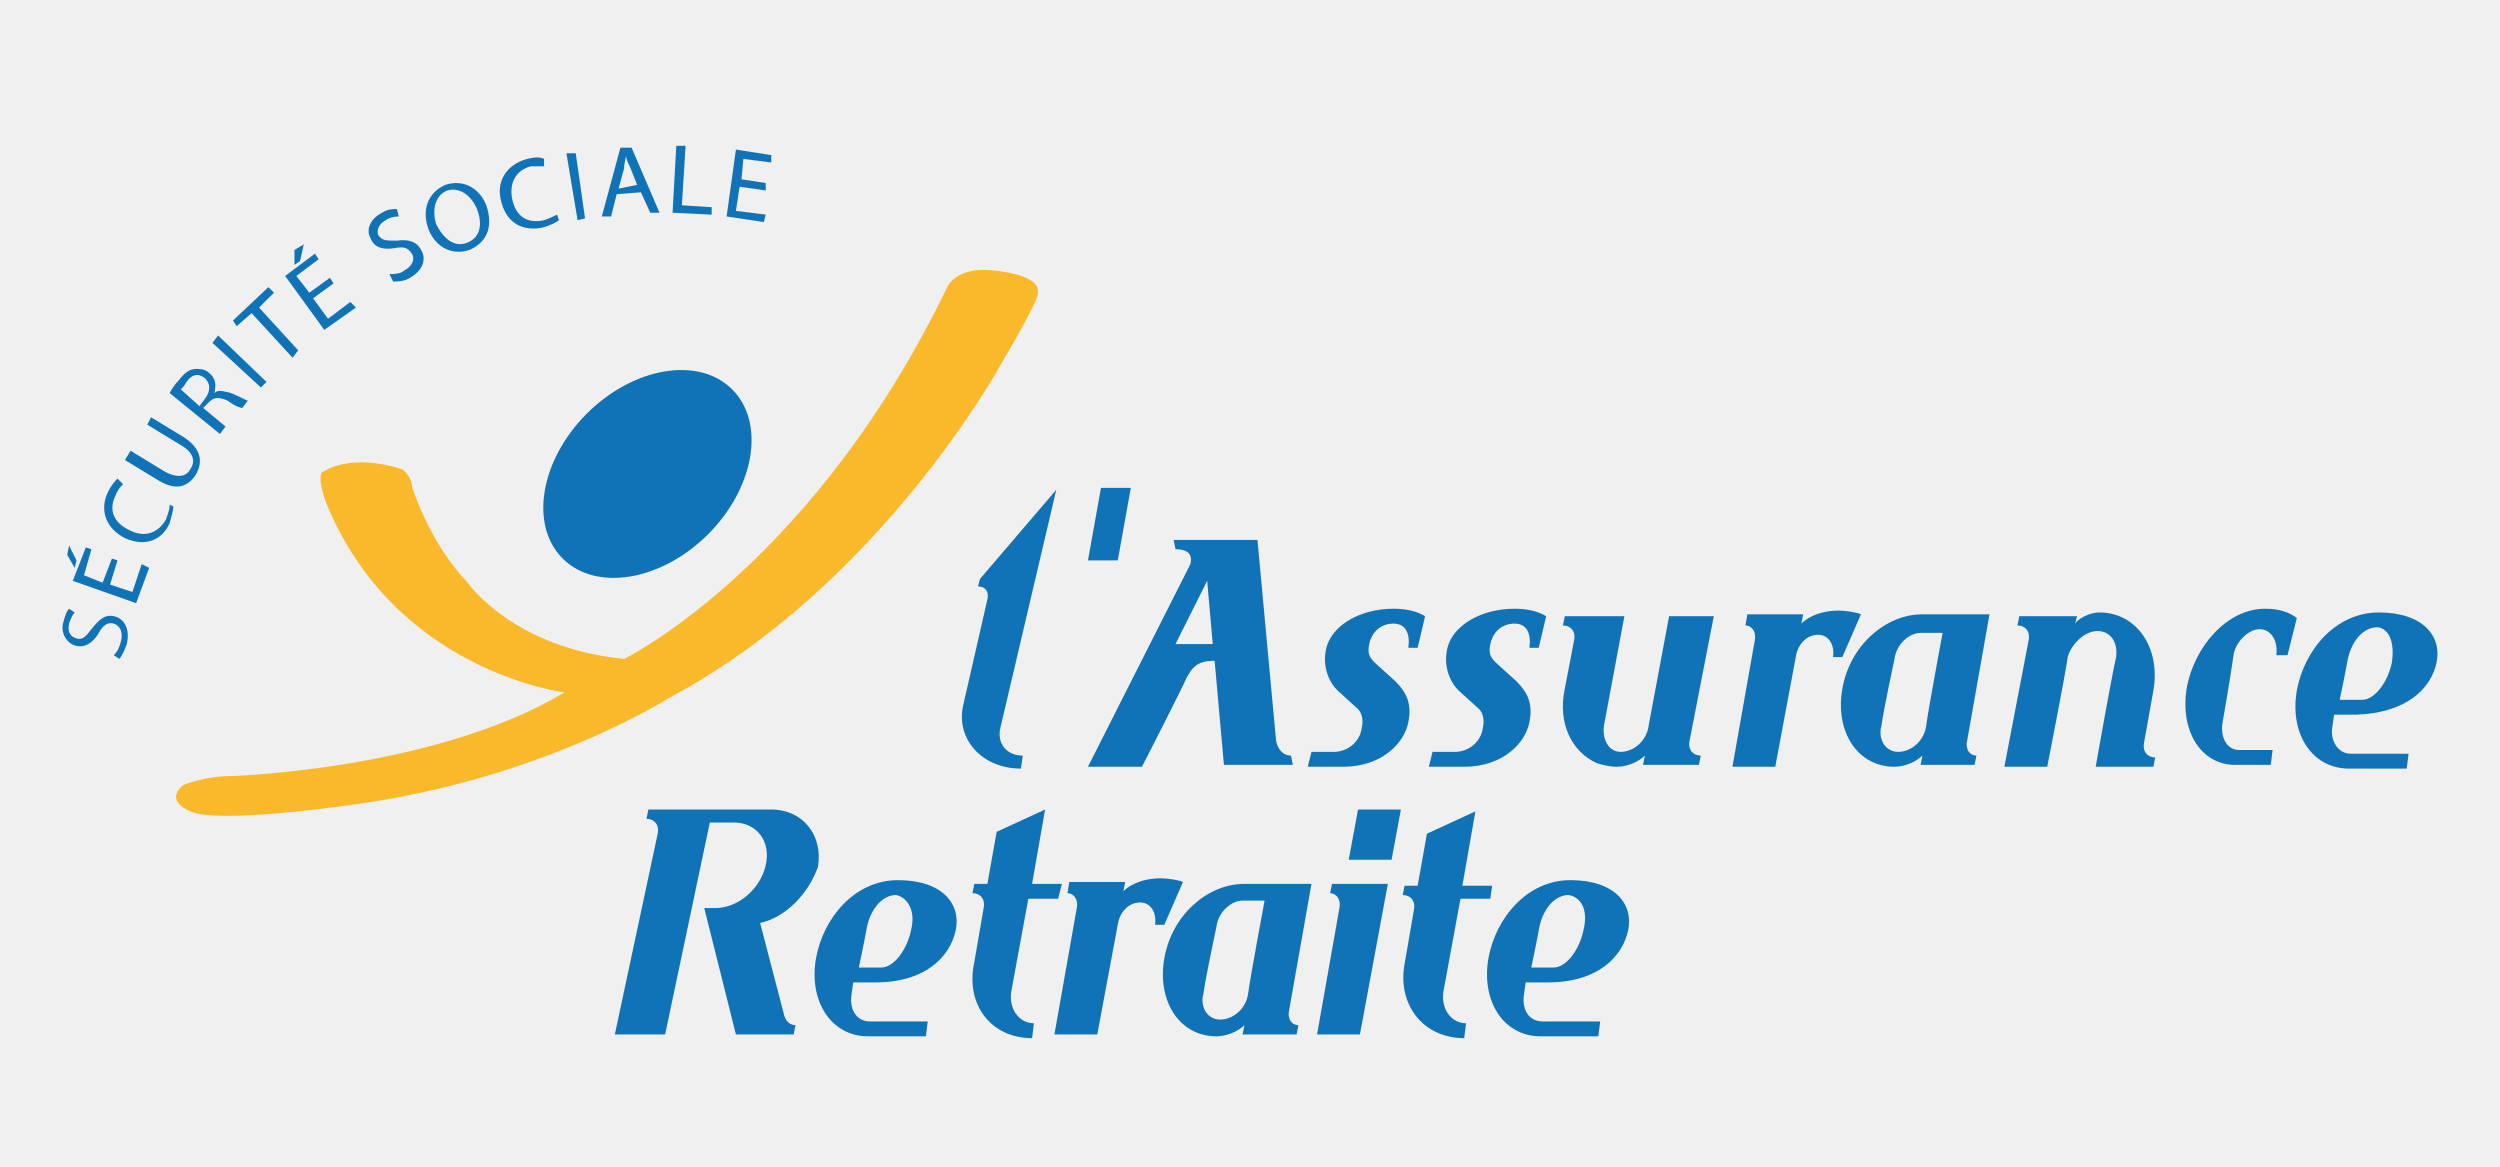
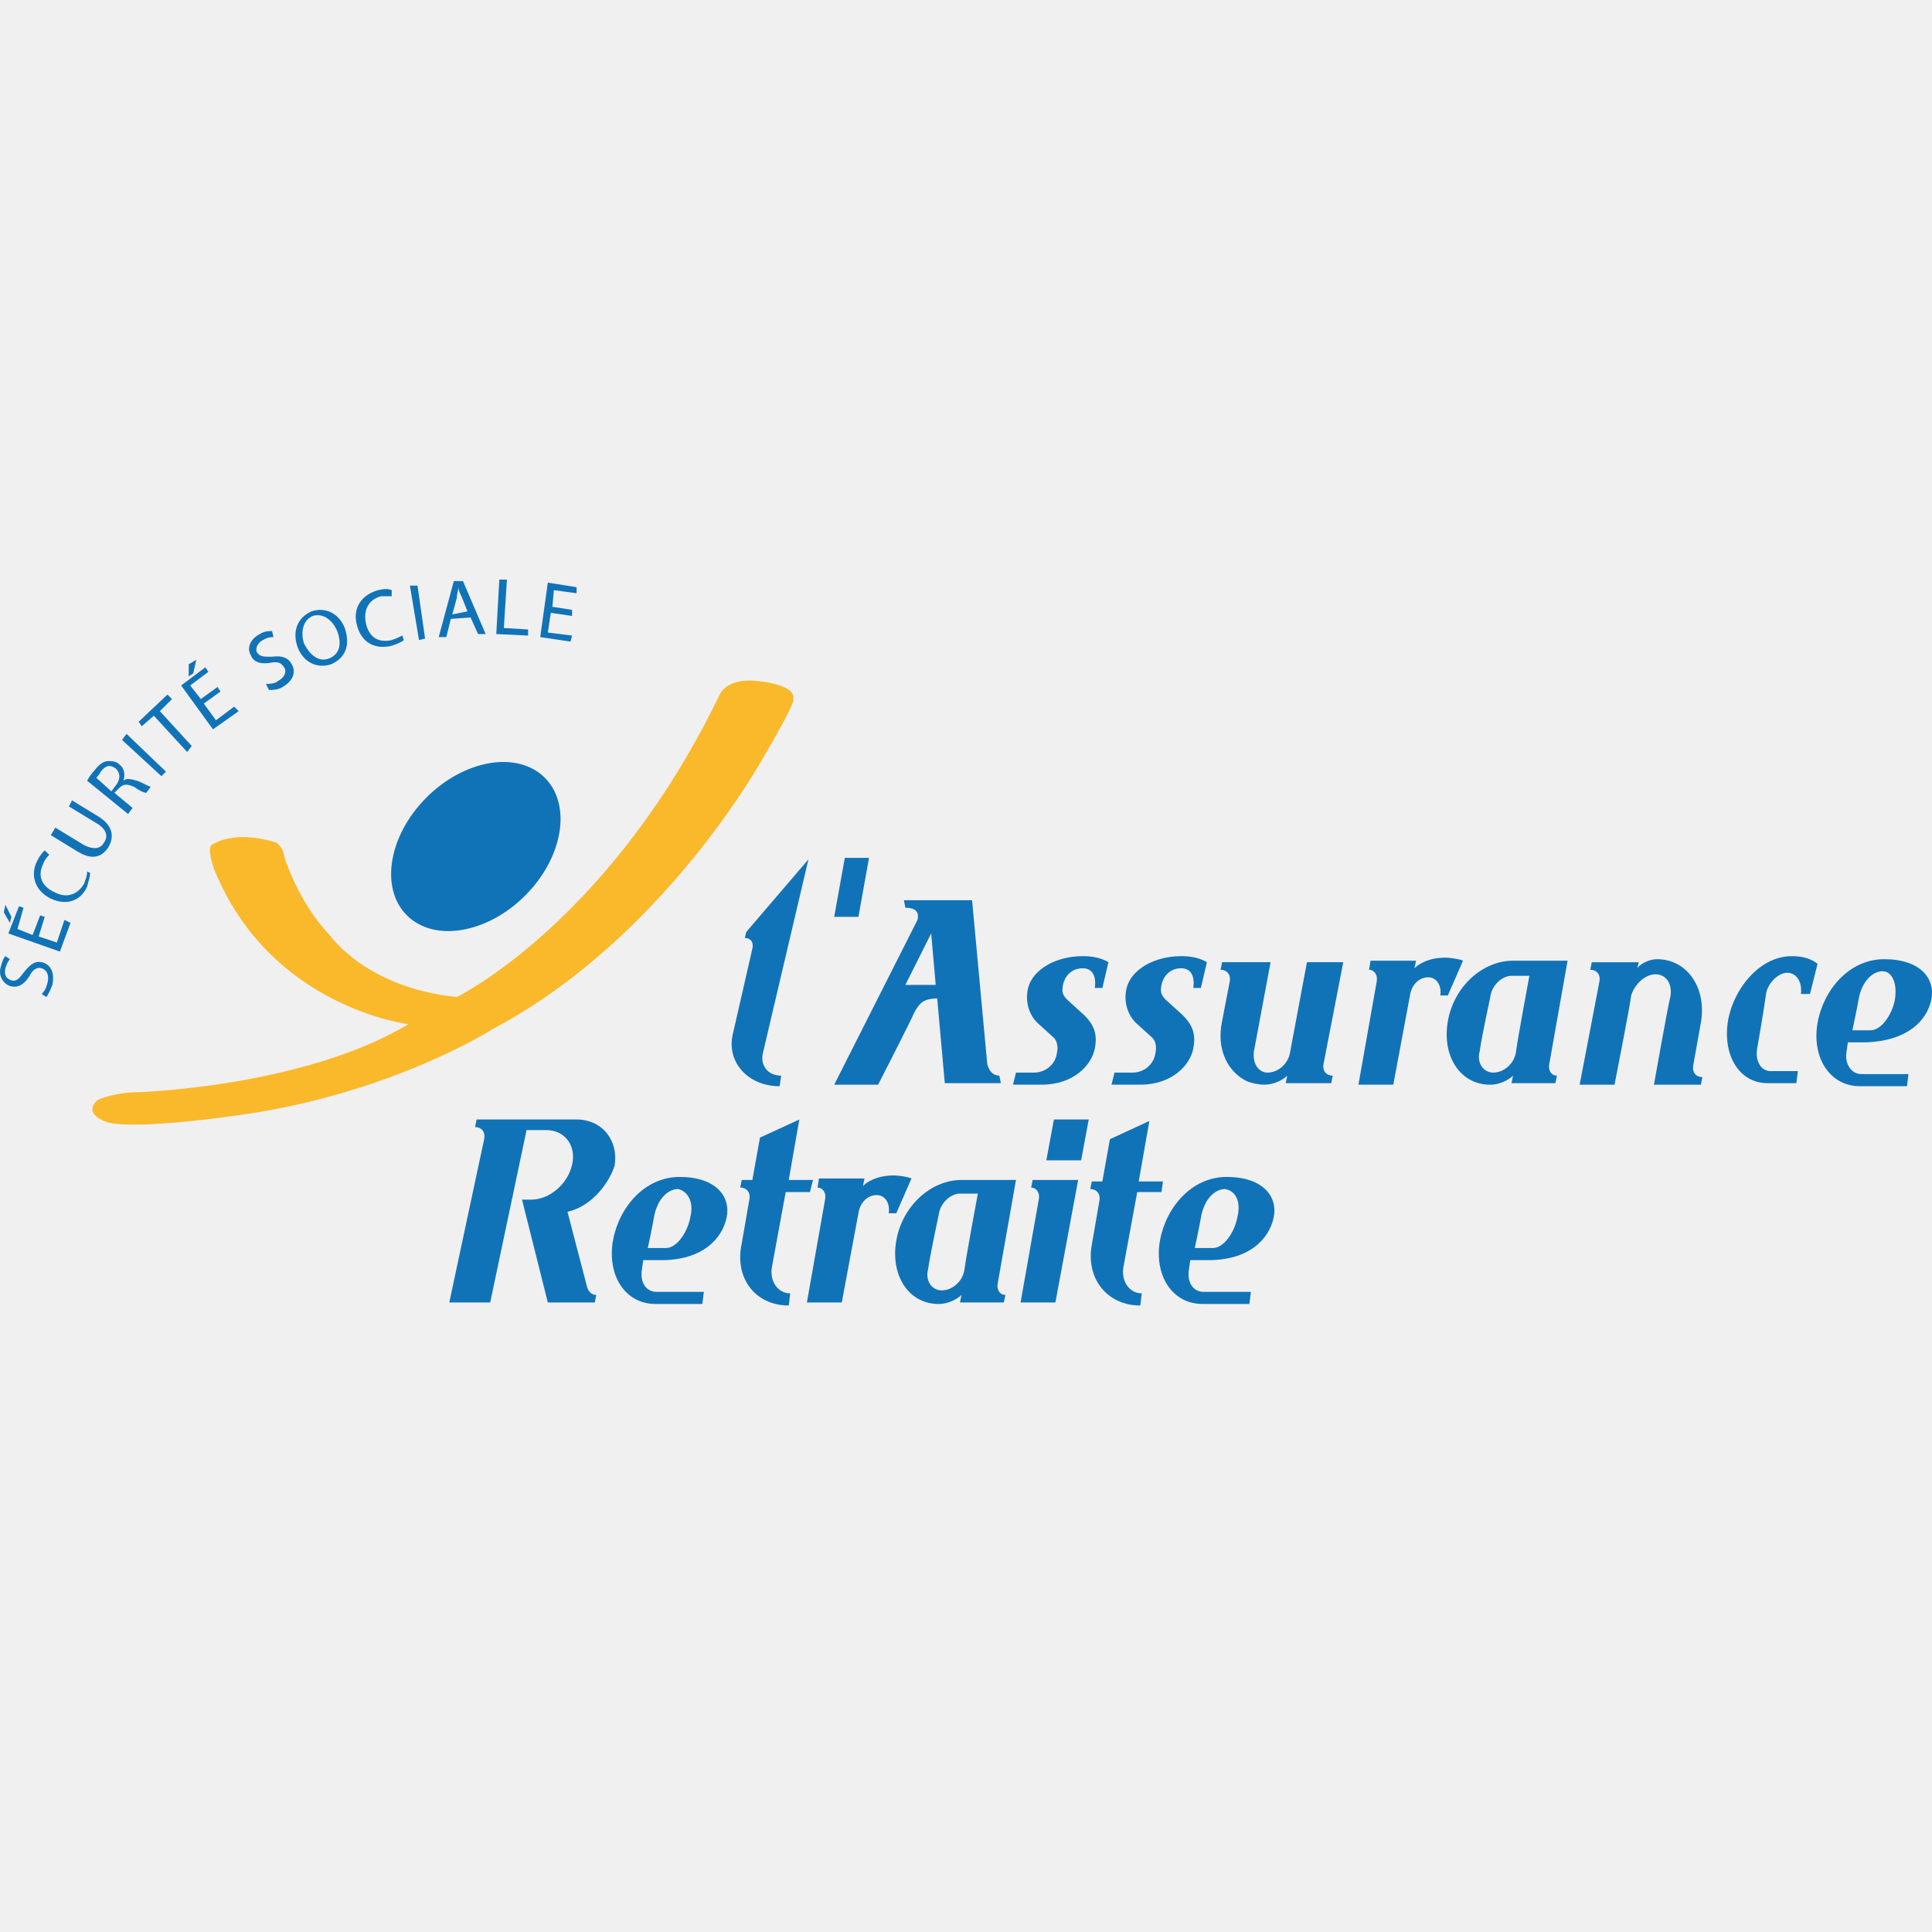
- <svg xmlns="http://www.w3.org/2000/svg" id="carsat" width="120" height="56" viewBox="0 0 120 56" fill="none">
-   <g clip-path="url(#clip0)">
-     <path d="M43.728 44.657C43.549 45.549 42.923 46.441 42.297 46.441H41.224C41.224 46.441 41.492 45.192 41.582 44.657C41.761 43.586 42.386 42.961 43.012 42.961C43.459 43.05 43.996 43.586 43.728 44.657ZM45.873 44.657C46.142 43.407 45.248 42.247 43.102 42.247C41.045 42.247 39.525 44.032 39.168 45.995C38.81 48.047 39.883 49.743 41.671 49.743H44.443L44.532 49.029H41.761C41.135 49.029 40.777 48.494 40.867 47.78L40.956 47.155H42.029C44.443 47.155 45.605 45.906 45.873 44.657Z" fill="#1173B7" />
-     <path d="M50.791 43.14H49.361L48.556 47.512C48.377 48.405 48.914 49.118 49.629 49.118L49.54 49.832C47.573 49.832 46.321 48.226 46.768 46.174L47.215 43.586C47.304 43.14 47.036 42.872 46.678 42.872L46.768 42.426H47.394L47.841 39.927L50.165 38.857L49.54 42.426H50.97L50.791 43.14Z" fill="#1173B7" />
-     <path d="M55.888 44.389H55.441C55.53 43.854 55.262 43.318 54.725 43.318C54.189 43.318 53.742 43.764 53.652 44.389L52.669 49.654H50.612L51.685 43.586C51.775 43.14 51.507 42.872 51.238 42.872L51.328 42.337H54.01L53.92 42.783C54.368 42.337 55.083 42.158 55.709 42.158C56.066 42.158 56.603 42.247 56.782 42.337L55.888 44.389Z" fill="#1173B7" />
-     <path d="M60.716 43.14C60.716 43.14 60 46.977 59.911 47.691C59.822 48.404 59.196 48.94 58.57 48.94C57.944 48.94 57.586 48.315 57.765 47.691C57.855 46.977 58.391 44.478 58.391 44.478C58.48 43.764 59.106 43.229 59.643 43.229H60.716V43.14ZM62.951 42.426H59.732C57.944 42.426 56.245 43.943 55.888 45.995C55.53 48.048 56.603 49.743 58.391 49.743C58.928 49.743 59.464 49.475 59.732 49.208L59.643 49.654H62.236L62.325 49.208C61.967 49.208 61.788 48.851 61.878 48.494L62.951 42.426Z" fill="#1173B7" />
-     <path d="M65.276 49.654H63.219L64.292 43.586C64.382 43.14 64.114 42.872 63.845 42.872L63.935 42.426H66.617L65.276 49.654ZM66.796 41.266H64.739L65.186 38.857H67.243L66.796 41.266Z" fill="#1173B7" />
-     <path d="M71.534 43.14H70.103L69.299 47.512C69.12 48.404 69.656 49.118 70.371 49.118L70.282 49.832C68.315 49.832 67.063 48.226 67.421 46.263L67.868 43.675C67.957 43.229 67.689 42.961 67.332 42.961L67.421 42.515H68.047L68.494 40.017L70.819 38.946L70.193 42.515H71.623L71.534 43.14Z" fill="#1173B7" />
-     <path d="M76.004 44.657C75.826 45.549 75.2 46.441 74.574 46.441H73.501C73.501 46.441 73.769 45.192 73.859 44.657C74.037 43.586 74.663 42.961 75.289 42.961C75.826 43.05 76.272 43.586 76.004 44.657ZM78.15 44.657C78.419 43.407 77.524 42.247 75.379 42.247C73.322 42.247 71.802 44.032 71.445 45.995C71.087 48.047 72.16 49.743 73.948 49.743H76.72L76.809 49.029H74.037C73.412 49.029 73.054 48.494 73.144 47.78L73.233 47.155H74.305C76.72 47.155 77.882 45.906 78.15 44.657Z" fill="#1173B7" />
-     <path d="M36.486 44.3L37.648 48.762C37.738 49.029 37.917 49.208 38.185 49.208L38.095 49.654H35.324L33.804 43.586H34.34C35.413 43.586 36.486 42.694 36.754 41.534C37.023 40.373 36.307 39.481 35.234 39.481H34.072L31.926 49.654H29.512L31.569 40.017C31.658 39.571 31.39 39.303 31.032 39.303L31.122 38.857H37.023C38.542 38.857 39.526 40.106 39.258 41.623C38.811 42.872 37.738 44.032 36.486 44.3Z" fill="#1173B7" />
-     <path d="M50.702 23.508L47.037 27.791L46.947 28.148C47.305 28.148 47.484 28.416 47.394 28.773L46.232 33.859C45.874 35.466 47.126 36.893 49.004 36.893L49.093 36.269C48.288 36.269 47.841 35.644 48.02 34.93L50.702 23.508ZM52.848 23.419L52.222 26.899H53.653L54.279 23.419H52.848Z" fill="#1173B7" />
-     <path d="M68.047 31.093H67.6C67.69 30.468 67.511 29.933 66.885 29.933C66.17 29.933 65.812 30.468 65.723 30.914C65.633 31.361 65.723 31.539 65.991 31.807L66.975 32.699C67.511 33.234 67.779 33.77 67.6 34.662C67.421 35.644 66.349 36.804 64.471 36.804H62.772L62.951 36.09H64.024C64.65 36.09 65.276 35.644 65.365 34.93C65.454 34.573 65.365 34.216 65.186 34.038L64.203 33.145C63.666 32.61 63.487 31.807 63.666 31.093C63.935 30.022 65.276 29.219 66.885 29.219C67.421 29.219 67.958 29.308 68.405 29.576L68.047 31.093Z" fill="#1173B7" />
-     <path d="M73.859 31.093H73.412C73.501 30.468 73.322 29.933 72.697 29.933C71.981 29.933 71.624 30.468 71.534 30.914C71.445 31.361 71.534 31.539 71.803 31.807L72.786 32.699C73.322 33.234 73.591 33.77 73.412 34.662C73.233 35.644 72.16 36.804 70.282 36.804H68.584L68.763 36.09H69.836C70.462 36.09 71.087 35.644 71.177 34.93C71.266 34.573 71.177 34.216 70.998 34.038L70.014 33.145C69.478 32.61 69.299 31.807 69.478 31.093C69.746 30.022 71.087 29.219 72.697 29.219C73.233 29.219 73.77 29.308 74.216 29.576L73.859 31.093Z" fill="#1173B7" />
-     <path d="M81.1 35.554C81.011 36.001 81.279 36.268 81.637 36.268L81.548 36.715H78.865L78.955 36.268C78.687 36.536 78.15 36.804 77.614 36.804C77.256 36.804 76.898 36.715 76.63 36.625C75.468 36.09 74.753 34.751 75.11 33.056L75.557 30.736C75.647 30.29 75.379 30.022 75.021 30.022L75.11 29.576H77.971L76.988 34.841C76.898 35.554 77.256 36.09 77.793 36.09C78.419 36.09 79.044 35.554 79.133 34.841L80.117 29.576H82.263L81.1 35.554Z" fill="#1173B7" />
-     <path d="M88.432 31.539H87.985C88.074 31.004 87.806 30.468 87.27 30.468C86.733 30.468 86.286 30.915 86.197 31.539L85.213 36.804H83.157L84.23 30.736C84.319 30.29 84.051 30.022 83.782 30.022L83.872 29.487H86.554L86.465 29.933C86.912 29.487 87.627 29.308 88.253 29.308C88.611 29.308 89.147 29.398 89.326 29.487L88.432 31.539Z" fill="#1173B7" />
-     <path d="M93.26 30.29C93.26 30.29 92.545 34.127 92.456 34.841C92.366 35.555 91.74 36.09 91.114 36.09C90.489 36.09 90.131 35.466 90.309 34.841C90.399 34.127 90.936 31.629 90.936 31.629C91.025 30.915 91.65 30.379 92.188 30.379H93.26V30.29ZM95.496 29.487H92.276C90.489 29.487 88.79 31.004 88.432 33.056C88.074 35.109 89.147 36.804 90.936 36.804C91.472 36.804 92.008 36.536 92.276 36.269L92.188 36.715H94.78L94.87 36.269C94.512 36.269 94.333 35.912 94.423 35.555L95.496 29.487Z" fill="#1173B7" />
-     <path d="M103.363 36.804H100.592C100.592 36.804 101.396 32.253 101.575 31.539C101.665 30.825 101.307 30.29 100.681 30.29C100.055 30.29 99.43 30.915 99.25 31.539C99.161 32.253 98.267 36.804 98.267 36.804H96.21L97.373 30.736C97.463 30.29 97.194 30.022 96.837 30.022L96.926 29.576H99.698L99.608 29.933C99.698 29.755 100.234 29.398 100.77 29.398C102.559 29.398 103.721 31.093 103.363 33.145L102.916 35.644C102.827 36.09 103.095 36.358 103.452 36.358L103.363 36.804Z" fill="#1173B7" />
-     <path d="M109.801 31.45H109.264C109.354 30.736 108.996 30.201 108.46 30.201C107.923 30.201 107.297 30.825 107.209 31.45C107.119 32.164 106.672 34.752 106.672 34.752C106.582 35.465 106.94 36.001 107.477 36.001H109.086L108.996 36.715H107.297C105.599 36.715 104.615 35.019 104.973 32.967C105.33 31.093 106.851 29.219 108.728 29.219C109.444 29.219 109.89 29.398 110.248 29.665L109.801 31.45Z" fill="#1173B7" />
-     <path d="M116.954 31.807C117.222 30.558 116.328 29.398 114.182 29.398C112.126 29.398 110.606 31.182 110.248 33.145C109.891 35.198 110.963 36.893 112.751 36.893H115.523L115.612 36.179H112.841C112.215 36.179 111.858 35.555 111.946 34.93L112.036 34.305H113.109C115.523 34.216 116.685 33.056 116.954 31.807ZM114.808 31.807C114.629 32.699 114.003 33.592 113.377 33.592H112.304C112.304 33.592 112.572 32.342 112.662 31.807C112.841 30.736 113.467 30.111 114.093 30.111C114.539 30.111 114.987 30.647 114.808 31.807Z" fill="#1173B7" />
-     <path d="M56.424 26.364C57.139 26.364 57.229 26.721 57.139 27.078C56.961 27.434 52.222 36.804 52.222 36.804H54.815C54.815 36.804 56.782 32.967 56.961 32.521C57.229 32.075 57.407 31.718 58.302 31.718L58.749 36.715H62.057L61.967 36.269C61.61 36.269 61.342 36.001 61.252 35.555L60.358 25.917H56.335L56.424 26.364ZM56.424 30.915L57.944 27.881L58.212 30.915H56.424Z" fill="#1173B7" />
-     <path d="M27.098 33.235C27.098 33.235 18.962 32.253 15.654 24.133C15.654 24.133 15.117 22.705 15.565 22.616C15.565 22.616 16.816 21.724 19.32 22.527C19.32 22.527 19.767 22.884 19.767 23.33C19.767 23.33 20.571 26.007 22.449 27.97C22.449 27.97 24.595 31.093 29.959 31.629C29.959 31.629 38.542 27.435 44.98 14.763L45.516 13.693C45.516 13.693 45.964 12.8 47.662 12.979C47.662 12.979 49.987 13.157 49.808 14.05C49.808 14.05 50.076 14.05 48.02 17.53C48.02 17.53 42.208 28.148 32.105 33.503C32.105 33.503 26.115 37.34 17.174 38.589C17.174 38.589 11.273 39.481 9.395 39.035C9.395 39.035 7.786 38.589 8.77 37.697C8.77 37.697 9.753 37.251 11.094 37.251C11.005 37.251 20.84 36.983 27.098 33.235Z" fill="#F9B92B" />
-     <path d="M35.145 18.69C36.754 20.296 36.218 23.419 33.983 25.65C31.747 27.881 28.618 28.417 27.009 26.81C25.399 25.204 25.936 22.081 28.171 19.85C30.406 17.619 33.535 17.084 35.145 18.69Z" fill="#1173B7" />
-     <path d="M5.461 31.45C5.64 31.272 5.729 31.093 5.819 30.736C5.908 30.29 5.729 30.022 5.461 29.933C5.193 29.844 4.925 30.022 4.746 30.379C4.478 30.826 4.12 31.093 3.673 31.004C3.226 30.915 2.868 30.379 3.047 29.844C3.136 29.487 3.226 29.309 3.315 29.219L3.583 29.398C3.494 29.487 3.405 29.666 3.315 29.933C3.226 30.379 3.405 30.558 3.673 30.647C3.941 30.736 4.12 30.558 4.388 30.201C4.746 29.755 5.014 29.487 5.461 29.576C5.908 29.666 6.266 30.112 6.087 30.915C5.998 31.182 5.819 31.539 5.729 31.629L5.461 31.45Z" fill="#1173B7" />
-     <path d="M5.64 26.899L5.282 28.059L6.355 28.416L6.802 27.078L7.16 27.256L6.534 28.952L3.494 27.881L4.12 26.275L4.388 26.364L4.031 27.613L4.925 27.97L5.372 26.81L5.64 26.899Z" fill="#1173B7" />
-     <path d="M3.315 26.185L3.673 26.899L3.583 27.256L3.226 26.632L3.315 26.185Z" fill="#1173B7" />
-     <path d="M8.322 24.311C8.322 24.49 8.232 24.758 8.143 25.115C7.785 25.918 6.981 26.275 5.997 25.828C5.103 25.382 4.745 24.49 5.192 23.598C5.371 23.241 5.55 23.062 5.639 22.973L5.908 23.241C5.818 23.33 5.639 23.508 5.55 23.776C5.192 24.49 5.461 25.115 6.265 25.472C6.981 25.828 7.606 25.561 7.964 24.936C8.054 24.669 8.143 24.49 8.143 24.222L8.322 24.311Z" fill="#1173B7" />
-     <path d="M6.266 21.634L7.875 22.616C8.501 22.973 8.948 22.884 9.127 22.527C9.395 22.17 9.306 21.724 8.68 21.367L7.07 20.385L7.249 20.028L8.859 21.01C9.663 21.545 9.753 22.17 9.395 22.794C9.037 23.33 8.501 23.598 7.607 23.062L5.997 22.081L6.266 21.634Z" fill="#1173B7" />
-     <path d="M8.143 18.868C8.232 18.69 8.411 18.422 8.59 18.244C8.858 17.887 9.126 17.708 9.395 17.708C9.573 17.708 9.842 17.708 10.021 17.887C10.378 18.154 10.378 18.511 10.289 18.868C10.468 18.69 10.736 18.779 11.093 18.868C11.54 19.047 11.809 19.225 11.898 19.225L11.63 19.582C11.54 19.582 11.272 19.493 10.915 19.225C10.468 19.047 10.289 19.047 10.021 19.314L9.752 19.582L10.825 20.474L10.557 20.831L8.143 18.868ZM9.573 19.493L9.842 19.136C10.11 18.779 10.11 18.422 9.842 18.154C9.484 17.887 9.216 17.976 8.948 18.333C8.858 18.511 8.769 18.601 8.679 18.69L9.573 19.493Z" fill="#1173B7" />
-     <path d="M10.468 16.102L12.793 18.333L12.524 18.601L10.2 16.459L10.468 16.102Z" fill="#1173B7" />
-     <path d="M12.077 15.031L11.362 15.656L11.183 15.388L12.882 13.782L13.15 14.049L12.435 14.763L14.312 16.816L14.044 17.173L12.077 15.031Z" fill="#1173B7" />
-     <path d="M16.012 13.603L15.028 14.317L15.743 15.299L16.816 14.495L17.084 14.763L15.565 15.834L13.687 13.246L15.117 12.175L15.296 12.443L14.223 13.246L14.849 14.049L15.833 13.335L16.012 13.603Z" fill="#1173B7" />
-     <path d="M14.581 11.729L14.402 12.533L14.134 12.711V11.997L14.581 11.729Z" fill="#1173B7" />
-     <path d="M18.693 13.157C18.872 13.157 19.23 13.157 19.409 12.979C19.766 12.8 19.945 12.443 19.766 12.175C19.587 11.908 19.409 11.819 18.962 11.908C18.425 11.997 17.978 11.908 17.799 11.462C17.531 11.015 17.799 10.48 18.336 10.212C18.604 10.034 18.872 10.034 19.051 10.034L19.14 10.391C19.051 10.391 18.783 10.391 18.515 10.569C18.157 10.748 18.068 11.105 18.157 11.283C18.336 11.551 18.515 11.551 19.051 11.551C19.677 11.462 20.035 11.64 20.213 11.997C20.482 12.443 20.303 12.979 19.677 13.335C19.409 13.514 19.051 13.514 18.872 13.514L18.693 13.157Z" fill="#1173B7" />
-     <path d="M22.538 11.997C21.734 12.265 20.929 11.908 20.572 11.016C20.214 10.034 20.572 9.231 21.376 8.874C22.181 8.606 22.985 8.963 23.343 9.856C23.701 10.926 23.343 11.64 22.538 11.997ZM22.449 11.64C23.075 11.373 23.164 10.748 22.896 10.034C22.628 9.409 22.091 8.963 21.466 9.142C20.84 9.409 20.75 10.123 20.929 10.748C21.287 11.462 21.823 11.908 22.449 11.64Z" fill="#1173B7" />
-     <path d="M26.829 10.569C26.74 10.659 26.382 10.837 26.025 10.926C25.131 11.105 24.326 10.748 24.058 9.677C23.79 8.695 24.326 7.892 25.309 7.625C25.667 7.535 25.935 7.535 26.114 7.625V7.981C25.935 7.981 25.756 7.981 25.488 7.981C24.773 8.16 24.415 8.785 24.594 9.588C24.773 10.391 25.309 10.748 26.114 10.569C26.382 10.48 26.561 10.391 26.74 10.302L26.829 10.569Z" fill="#1173B7" />
-     <path d="M27.635 7.357L28.082 10.48L27.724 10.569L27.188 7.357H27.635Z" fill="#1173B7" />
-     <path d="M29.601 9.32L29.333 10.391H28.886L29.78 7.089H30.317L31.658 10.212H31.211L30.764 9.231L29.601 9.32ZM30.585 8.874L30.227 7.981C30.138 7.803 30.048 7.625 30.048 7.446C30.048 7.625 29.959 7.803 29.959 8.071L29.691 9.052L30.585 8.874Z" fill="#1173B7" />
-     <path d="M32.462 7H32.909L32.73 9.855L34.161 9.945V10.302L32.283 10.212L32.462 7Z" fill="#1173B7" />
-     <path d="M36.754 9.142L35.502 8.963L35.324 10.123L36.754 10.302L36.665 10.659L34.877 10.391L35.324 7.179L37.022 7.446V7.803L35.681 7.625L35.592 8.606L36.754 8.785V9.142Z" fill="#1173B7" />
+ <svg xmlns="http://www.w3.org/2000/svg" id="carsat" width="40" height="40" viewBox="0 0 40 40" fill="none">
+   <g clip-path="url(#clip0_1422_17305)">
+     <path d="M14.29 25.213C14.228 25.526 14.008 25.839 13.789 25.839H13.412C13.412 25.839 13.506 25.401 13.538 25.213C13.6 24.837 13.82 24.618 14.04 24.618C14.196 24.649 14.385 24.837 14.29 25.213ZM15.043 25.213C15.137 24.774 14.824 24.367 14.071 24.367C13.349 24.367 12.816 24.994 12.691 25.683C12.565 26.403 12.941 26.997 13.569 26.997H14.541L14.573 26.747H13.6C13.381 26.747 13.255 26.559 13.287 26.309L13.318 26.09H13.694C14.541 26.09 14.949 25.651 15.043 25.213Z" fill="#1173B7" />
+     <path d="M16.769 24.681H16.267L15.985 26.215C15.922 26.528 16.11 26.778 16.361 26.778L16.33 27.029C15.64 27.029 15.2 26.465 15.357 25.745L15.514 24.837C15.546 24.681 15.451 24.587 15.326 24.587L15.357 24.43H15.577L15.734 23.553L16.549 23.178L16.33 24.43H16.832L16.769 24.681Z" fill="#1173B7" />
+     <path d="M18.557 25.119H18.4C18.431 24.931 18.337 24.743 18.149 24.743C17.961 24.743 17.804 24.9 17.773 25.119L17.428 26.966H16.706L17.082 24.837C17.114 24.681 17.02 24.587 16.926 24.587L16.957 24.399H17.898L17.867 24.555C18.024 24.399 18.275 24.336 18.494 24.336C18.62 24.336 18.808 24.367 18.871 24.399L18.557 25.119Z" fill="#1173B7" />
+     <path d="M20.251 24.681C20.251 24.681 20 26.027 19.969 26.277C19.937 26.528 19.718 26.716 19.498 26.716C19.279 26.716 19.153 26.497 19.216 26.277C19.247 26.027 19.435 25.15 19.435 25.15C19.467 24.9 19.686 24.712 19.875 24.712H20.251V24.681ZM21.035 24.43H19.906C19.279 24.43 18.683 24.962 18.557 25.683C18.431 26.403 18.808 26.998 19.435 26.998C19.624 26.998 19.812 26.904 19.906 26.81L19.875 26.966H20.784L20.816 26.81C20.69 26.81 20.628 26.684 20.659 26.559L21.035 24.43Z" fill="#1173B7" />
+     <path d="M21.851 26.966H21.13L21.506 24.837C21.538 24.681 21.443 24.587 21.349 24.587L21.381 24.43H22.322L21.851 26.966ZM22.384 24.023H21.663L21.82 23.178H22.541L22.384 24.023Z" fill="#1173B7" />
+     <path d="M24.047 24.681H23.545L23.263 26.215C23.2 26.528 23.388 26.778 23.639 26.778L23.608 27.029C22.918 27.029 22.478 26.465 22.604 25.776L22.761 24.868C22.792 24.712 22.698 24.618 22.573 24.618L22.604 24.461H22.823L22.98 23.585L23.796 23.209L23.576 24.461H24.078L24.047 24.681Z" fill="#1173B7" />
+     <path d="M25.616 25.213C25.553 25.526 25.333 25.839 25.114 25.839H24.737C24.737 25.839 24.831 25.401 24.863 25.213C24.925 24.837 25.145 24.618 25.365 24.618C25.553 24.649 25.71 24.837 25.616 25.213ZM26.369 25.213C26.463 24.774 26.149 24.367 25.396 24.367C24.674 24.367 24.141 24.994 24.016 25.683C23.89 26.403 24.267 26.997 24.894 26.997H25.867L25.898 26.747H24.925C24.706 26.747 24.58 26.559 24.612 26.309L24.643 26.09H25.02C25.867 26.09 26.274 25.651 26.369 25.213Z" fill="#1173B7" />
+     <path d="M11.749 25.088L12.157 26.653C12.189 26.747 12.251 26.81 12.345 26.81L12.314 26.966H11.342L10.808 24.837H10.996C11.373 24.837 11.749 24.524 11.844 24.117C11.938 23.71 11.687 23.397 11.31 23.397H10.902L10.149 26.966H9.302L10.024 23.585C10.055 23.428 9.961 23.334 9.836 23.334L9.867 23.178H11.938C12.471 23.178 12.816 23.616 12.722 24.148C12.565 24.587 12.189 24.994 11.749 25.088Z" fill="#1173B7" />
+     <path d="M16.738 17.792L15.451 19.295L15.42 19.42C15.546 19.42 15.608 19.514 15.577 19.64L15.169 21.424C15.044 21.988 15.483 22.489 16.142 22.489L16.173 22.27C15.891 22.27 15.734 22.05 15.796 21.8L16.738 17.792ZM17.491 17.761L17.271 18.982H17.773L17.992 17.761H17.491Z" fill="#1173B7" />
+     <path d="M22.824 20.454H22.667C22.698 20.235 22.635 20.047 22.416 20.047C22.165 20.047 22.039 20.235 22.008 20.391C21.977 20.548 22.008 20.61 22.102 20.704L22.447 21.017C22.635 21.205 22.73 21.393 22.667 21.706C22.604 22.05 22.227 22.457 21.569 22.457H20.973L21.035 22.207H21.412C21.631 22.207 21.851 22.05 21.882 21.8C21.914 21.675 21.882 21.549 21.82 21.487L21.475 21.174C21.286 20.986 21.224 20.704 21.286 20.454C21.381 20.078 21.851 19.796 22.416 19.796C22.604 19.796 22.792 19.827 22.949 19.921L22.824 20.454Z" fill="#1173B7" />
+     <path d="M24.863 20.454H24.706C24.737 20.235 24.674 20.047 24.455 20.047C24.204 20.047 24.079 20.235 24.047 20.391C24.016 20.548 24.047 20.61 24.141 20.704L24.486 21.017C24.674 21.205 24.769 21.393 24.706 21.706C24.643 22.05 24.267 22.457 23.608 22.457H23.012L23.075 22.207H23.451C23.671 22.207 23.89 22.05 23.922 21.8C23.953 21.675 23.922 21.549 23.859 21.487L23.514 21.174C23.326 20.986 23.263 20.704 23.326 20.454C23.42 20.078 23.89 19.796 24.455 19.796C24.643 19.796 24.831 19.827 24.988 19.921L24.863 20.454Z" fill="#1173B7" />
+     <path d="M27.404 22.019C27.372 22.176 27.466 22.27 27.592 22.27L27.561 22.426H26.619L26.651 22.27C26.557 22.364 26.369 22.457 26.18 22.457C26.055 22.457 25.929 22.426 25.835 22.395C25.427 22.207 25.176 21.737 25.302 21.142L25.459 20.328C25.49 20.172 25.396 20.078 25.27 20.078L25.302 19.921H26.306L25.961 21.769C25.929 22.019 26.055 22.207 26.243 22.207C26.463 22.207 26.682 22.019 26.713 21.769L27.059 19.921H27.811L27.404 22.019Z" fill="#1173B7" />
+     <path d="M29.976 20.61H29.819C29.851 20.422 29.756 20.234 29.568 20.234C29.38 20.234 29.223 20.391 29.192 20.61L28.847 22.457H28.125L28.502 20.328C28.533 20.172 28.439 20.078 28.345 20.078L28.376 19.89H29.317L29.286 20.047C29.443 19.89 29.694 19.827 29.913 19.827C30.039 19.827 30.227 19.859 30.29 19.89L29.976 20.61Z" fill="#1173B7" />
+     <path d="M31.67 20.172C31.67 20.172 31.419 21.518 31.388 21.769C31.357 22.019 31.137 22.207 30.917 22.207C30.698 22.207 30.572 21.988 30.635 21.769C30.666 21.518 30.855 20.642 30.855 20.642C30.886 20.391 31.105 20.203 31.294 20.203H31.67V20.172ZM32.455 19.89H31.325C30.698 19.89 30.102 20.422 29.976 21.143C29.851 21.863 30.227 22.458 30.855 22.458C31.043 22.458 31.231 22.364 31.325 22.27L31.294 22.426H32.203L32.235 22.27C32.109 22.27 32.047 22.145 32.078 22.019L32.455 19.89Z" fill="#1173B7" />
+     <path d="M35.215 22.458H34.243C34.243 22.458 34.525 20.861 34.588 20.61C34.619 20.36 34.493 20.172 34.274 20.172C34.054 20.172 33.835 20.391 33.772 20.61C33.741 20.861 33.427 22.458 33.427 22.458H32.705L33.113 20.328C33.145 20.172 33.05 20.078 32.925 20.078L32.956 19.922H33.929L33.898 20.047C33.929 19.984 34.117 19.859 34.305 19.859C34.933 19.859 35.34 20.454 35.215 21.174L35.058 22.051C35.027 22.207 35.121 22.301 35.246 22.301L35.215 22.458Z" fill="#1173B7" />
+     <path d="M37.474 20.579H37.286C37.317 20.328 37.192 20.14 37.003 20.14C36.815 20.14 36.596 20.36 36.564 20.579C36.533 20.829 36.376 21.737 36.376 21.737C36.345 21.988 36.47 22.176 36.658 22.176H37.223L37.192 22.426H36.596C35.999 22.426 35.654 21.831 35.78 21.111C35.905 20.454 36.439 19.796 37.097 19.796C37.349 19.796 37.505 19.859 37.631 19.953L37.474 20.579Z" fill="#1173B7" />
+     <path d="M39.984 20.704C40.078 20.266 39.764 19.859 39.011 19.859C38.29 19.859 37.756 20.485 37.631 21.174C37.505 21.894 37.882 22.489 38.509 22.489H39.482L39.513 22.238H38.541C38.321 22.238 38.196 22.019 38.227 21.8L38.258 21.581H38.635C39.482 21.55 39.889 21.143 39.984 20.704ZM39.231 20.704C39.168 21.017 38.948 21.331 38.729 21.331H38.352C38.352 21.331 38.446 20.892 38.478 20.704C38.541 20.328 38.76 20.109 38.98 20.109C39.137 20.109 39.294 20.297 39.231 20.704Z" fill="#1173B7" />
+     <path d="M18.745 18.794C18.996 18.794 19.027 18.919 18.996 19.045C18.933 19.17 17.271 22.458 17.271 22.458H18.18C18.18 22.458 18.871 21.111 18.933 20.955C19.027 20.798 19.09 20.673 19.404 20.673L19.561 22.426H20.722L20.69 22.27C20.565 22.27 20.471 22.176 20.439 22.019L20.126 18.638H18.714L18.745 18.794ZM18.745 20.391L19.279 19.326L19.373 20.391H18.745Z" fill="#1173B7" />
+     <path d="M8.455 21.205C8.455 21.205 5.601 20.861 4.44 18.012C4.44 18.012 4.252 17.511 4.409 17.479C4.409 17.479 4.848 17.166 5.726 17.448C5.726 17.448 5.883 17.573 5.883 17.73C5.883 17.73 6.165 18.669 6.824 19.358C6.824 19.358 7.577 20.454 9.459 20.642C9.459 20.642 12.471 19.17 14.73 14.724L14.918 14.348C14.918 14.348 15.075 14.035 15.671 14.098C15.671 14.098 16.486 14.161 16.424 14.474C16.424 14.474 16.518 14.474 15.796 15.695C15.796 15.695 13.757 19.421 10.212 21.299C10.212 21.299 8.11 22.646 4.973 23.084C4.973 23.084 2.903 23.397 2.244 23.241C2.244 23.241 1.679 23.084 2.024 22.771C2.024 22.771 2.369 22.614 2.84 22.614C2.809 22.614 6.259 22.52 8.455 21.205Z" fill="#F9B92B" />
+     <path d="M11.279 16.102C11.844 16.665 11.655 17.761 10.871 18.544C10.087 19.327 8.989 19.515 8.424 18.951C7.859 18.387 8.048 17.291 8.832 16.509C9.616 15.726 10.714 15.538 11.279 16.102Z" fill="#1173B7" />
+     <path d="M0.864 20.579C0.926 20.516 0.958 20.454 0.989 20.328C1.02 20.172 0.958 20.078 0.864 20.047C0.769 20.015 0.675 20.078 0.613 20.203C0.518 20.36 0.393 20.454 0.236 20.422C0.079 20.391 -0.046 20.203 0.017 20.015C0.048 19.89 0.079 19.827 0.111 19.796L0.205 19.859C0.173 19.89 0.142 19.953 0.111 20.047C0.079 20.203 0.142 20.266 0.236 20.297C0.33 20.328 0.393 20.266 0.487 20.14C0.613 19.984 0.707 19.89 0.864 19.921C1.02 19.953 1.146 20.109 1.083 20.391C1.052 20.485 0.989 20.61 0.958 20.642L0.864 20.579Z" fill="#1173B7" />
+     <path d="M0.926 18.982L0.801 19.389L1.177 19.514L1.334 19.045L1.46 19.107L1.24 19.702L0.173 19.326L0.393 18.763L0.487 18.794L0.362 19.233L0.675 19.358L0.832 18.951L0.926 18.982Z" fill="#1173B7" />
+     <path d="M0.111 18.732L0.236 18.982L0.205 19.107L0.079 18.888L0.111 18.732Z" fill="#1173B7" />
+     <path d="M1.867 18.074C1.867 18.137 1.836 18.231 1.804 18.356C1.679 18.638 1.397 18.763 1.052 18.606C0.738 18.45 0.612 18.137 0.769 17.824C0.832 17.698 0.895 17.636 0.926 17.605L1.02 17.698C0.989 17.73 0.926 17.792 0.895 17.886C0.769 18.137 0.863 18.356 1.146 18.481C1.397 18.606 1.616 18.512 1.742 18.293C1.773 18.199 1.804 18.137 1.804 18.043L1.867 18.074Z" fill="#1173B7" />
+     <path d="M1.146 17.135L1.711 17.479C1.93 17.605 2.087 17.573 2.15 17.448C2.244 17.323 2.212 17.166 1.993 17.041L1.428 16.697L1.491 16.571L2.056 16.916C2.338 17.104 2.369 17.323 2.244 17.542C2.118 17.73 1.93 17.824 1.616 17.636L1.052 17.291L1.146 17.135Z" fill="#1173B7" />
+     <path d="M1.804 16.164C1.836 16.102 1.899 16.008 1.961 15.945C2.055 15.82 2.15 15.757 2.244 15.757C2.306 15.757 2.4 15.757 2.463 15.82C2.589 15.914 2.589 16.039 2.557 16.164C2.62 16.102 2.714 16.133 2.84 16.164C2.997 16.227 3.091 16.29 3.122 16.29L3.028 16.415C2.997 16.415 2.902 16.384 2.777 16.29C2.62 16.227 2.557 16.227 2.463 16.321L2.369 16.415L2.746 16.728L2.651 16.853L1.804 16.164ZM2.306 16.384L2.4 16.258C2.495 16.133 2.495 16.008 2.4 15.914C2.275 15.82 2.181 15.851 2.087 15.976C2.055 16.039 2.024 16.07 1.993 16.102L2.306 16.384Z" fill="#1173B7" />
+     <path d="M2.62 15.194L3.436 15.976L3.342 16.07L2.526 15.319L2.62 15.194Z" fill="#1173B7" />
+     <path d="M3.185 14.818L2.934 15.037L2.871 14.943L3.467 14.38L3.561 14.474L3.31 14.724L3.969 15.444L3.875 15.569L3.185 14.818Z" fill="#1173B7" />
+     <path d="M4.565 14.317L4.22 14.567L4.471 14.912L4.848 14.63L4.942 14.724L4.409 15.1L3.75 14.192L4.252 13.816L4.314 13.91L3.938 14.192L4.158 14.473L4.503 14.223L4.565 14.317Z" fill="#1173B7" />
+     <path d="M4.064 13.659L4.001 13.941L3.907 14.004V13.753L4.064 13.659Z" fill="#1173B7" />
+     <path d="M5.506 14.16C5.569 14.16 5.695 14.16 5.757 14.098C5.883 14.035 5.946 13.91 5.883 13.816C5.82 13.722 5.757 13.691 5.601 13.722C5.412 13.753 5.255 13.722 5.193 13.565C5.099 13.409 5.193 13.221 5.381 13.127C5.475 13.065 5.569 13.065 5.632 13.065L5.663 13.19C5.632 13.19 5.538 13.19 5.444 13.252C5.318 13.315 5.287 13.44 5.318 13.503C5.381 13.597 5.444 13.597 5.632 13.597C5.851 13.565 5.977 13.628 6.04 13.753C6.134 13.91 6.071 14.098 5.851 14.223C5.757 14.286 5.632 14.286 5.569 14.286L5.506 14.16Z" fill="#1173B7" />
+     <path d="M6.856 13.753C6.573 13.847 6.291 13.722 6.165 13.409C6.04 13.065 6.165 12.783 6.448 12.658C6.73 12.563 7.012 12.689 7.138 13.002C7.263 13.378 7.138 13.628 6.856 13.753ZM6.824 13.628C7.044 13.534 7.075 13.315 6.981 13.065C6.887 12.845 6.699 12.689 6.479 12.751C6.259 12.845 6.228 13.096 6.291 13.315C6.416 13.566 6.605 13.722 6.824 13.628Z" fill="#1173B7" />
+     <path d="M8.361 13.252C8.33 13.284 8.204 13.346 8.079 13.377C7.765 13.44 7.483 13.315 7.389 12.939C7.295 12.595 7.483 12.313 7.828 12.219C7.953 12.188 8.047 12.188 8.11 12.219V12.344C8.047 12.344 7.985 12.344 7.891 12.344C7.64 12.407 7.514 12.626 7.577 12.908C7.64 13.19 7.828 13.315 8.11 13.252C8.204 13.221 8.267 13.19 8.33 13.158L8.361 13.252Z" fill="#1173B7" />
+     <path d="M8.644 12.125L8.801 13.221L8.675 13.252L8.487 12.125H8.644Z" fill="#1173B7" />
+     <path d="M9.334 12.814L9.24 13.19H9.083L9.396 12.031H9.585L10.055 13.127H9.898L9.742 12.783L9.334 12.814ZM9.679 12.658L9.553 12.344C9.522 12.282 9.491 12.219 9.491 12.156C9.491 12.219 9.459 12.282 9.459 12.376L9.365 12.72L9.679 12.658Z" fill="#1173B7" />
+     <path d="M10.338 12H10.495L10.432 13.002L10.934 13.033V13.159L10.275 13.127L10.338 12Z" fill="#1173B7" />
+     <path d="M11.844 12.752L11.404 12.689L11.342 13.096L11.844 13.159L11.812 13.284L11.185 13.19L11.342 12.063L11.938 12.157V12.282L11.467 12.219L11.436 12.564L11.844 12.626V12.752Z" fill="#1173B7" />
  </g>
  <defs>
-     <clipPath id="clip0">
-       <rect width="114" height="42.832" fill="white" transform="translate(3 7)" />
+     <clipPath id="clip0_1422_17305">
+       <rect width="40" height="15.029" fill="white" transform="translate(0 12)" />
    </clipPath>
  </defs>
</svg>
